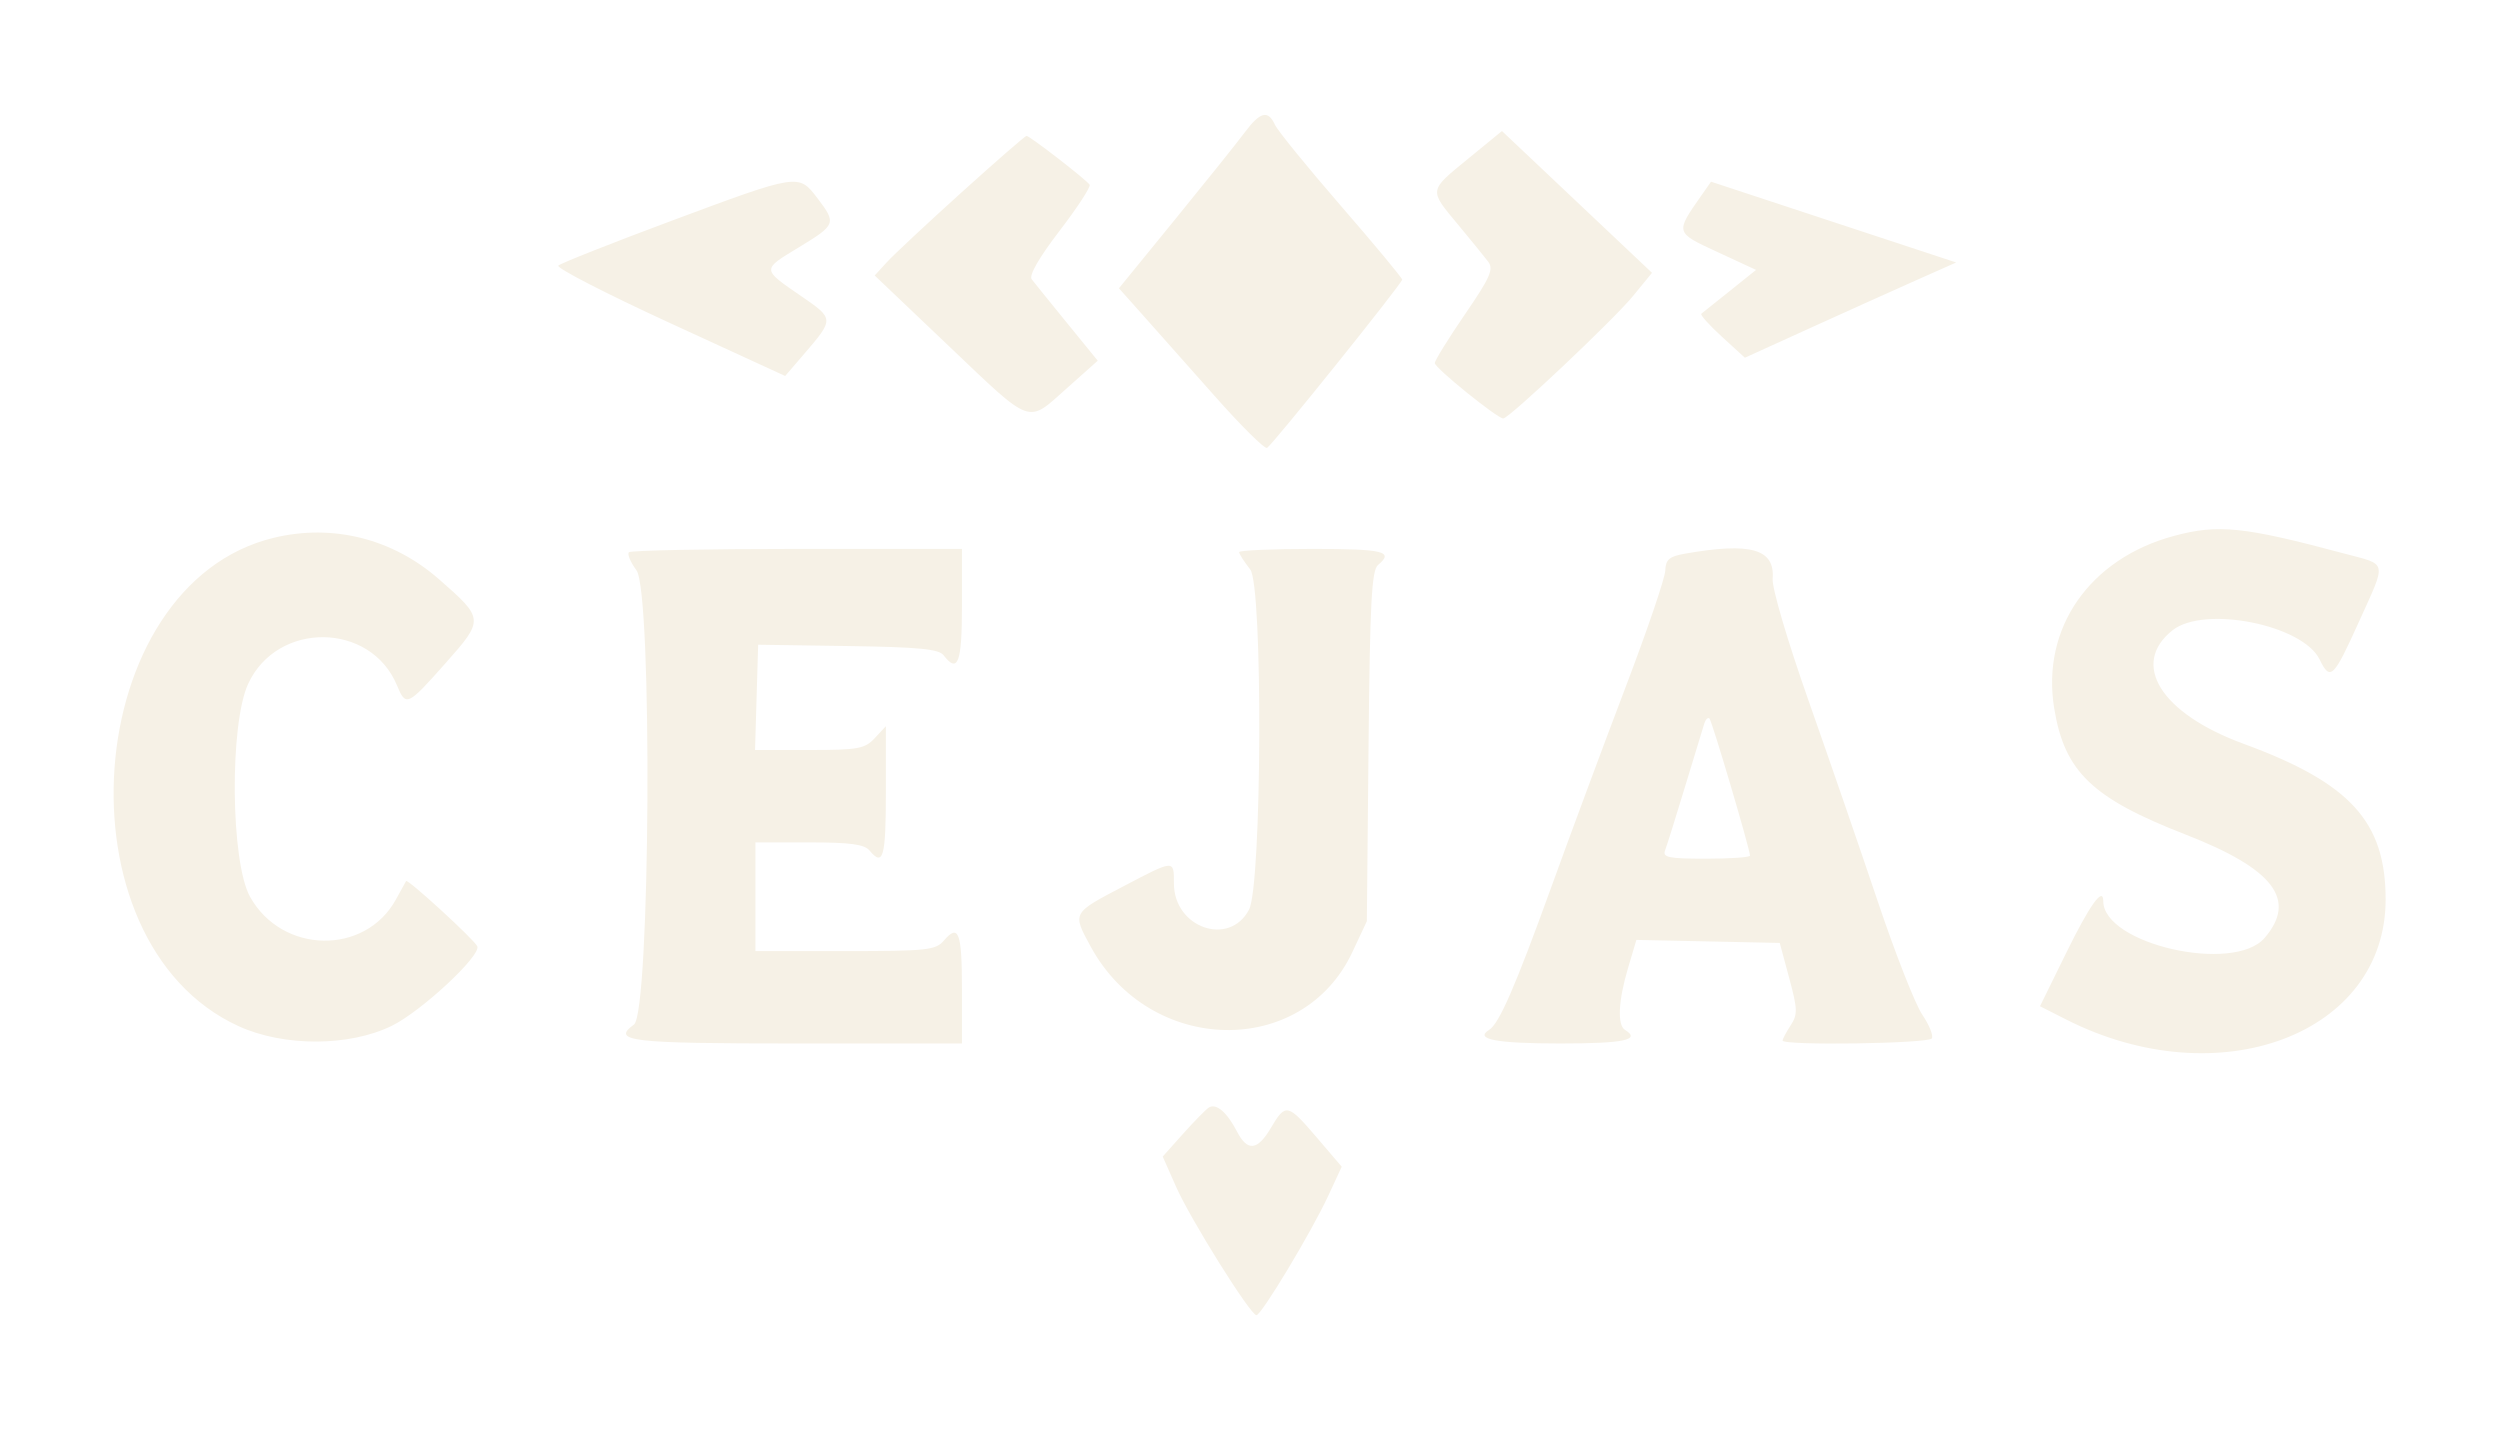
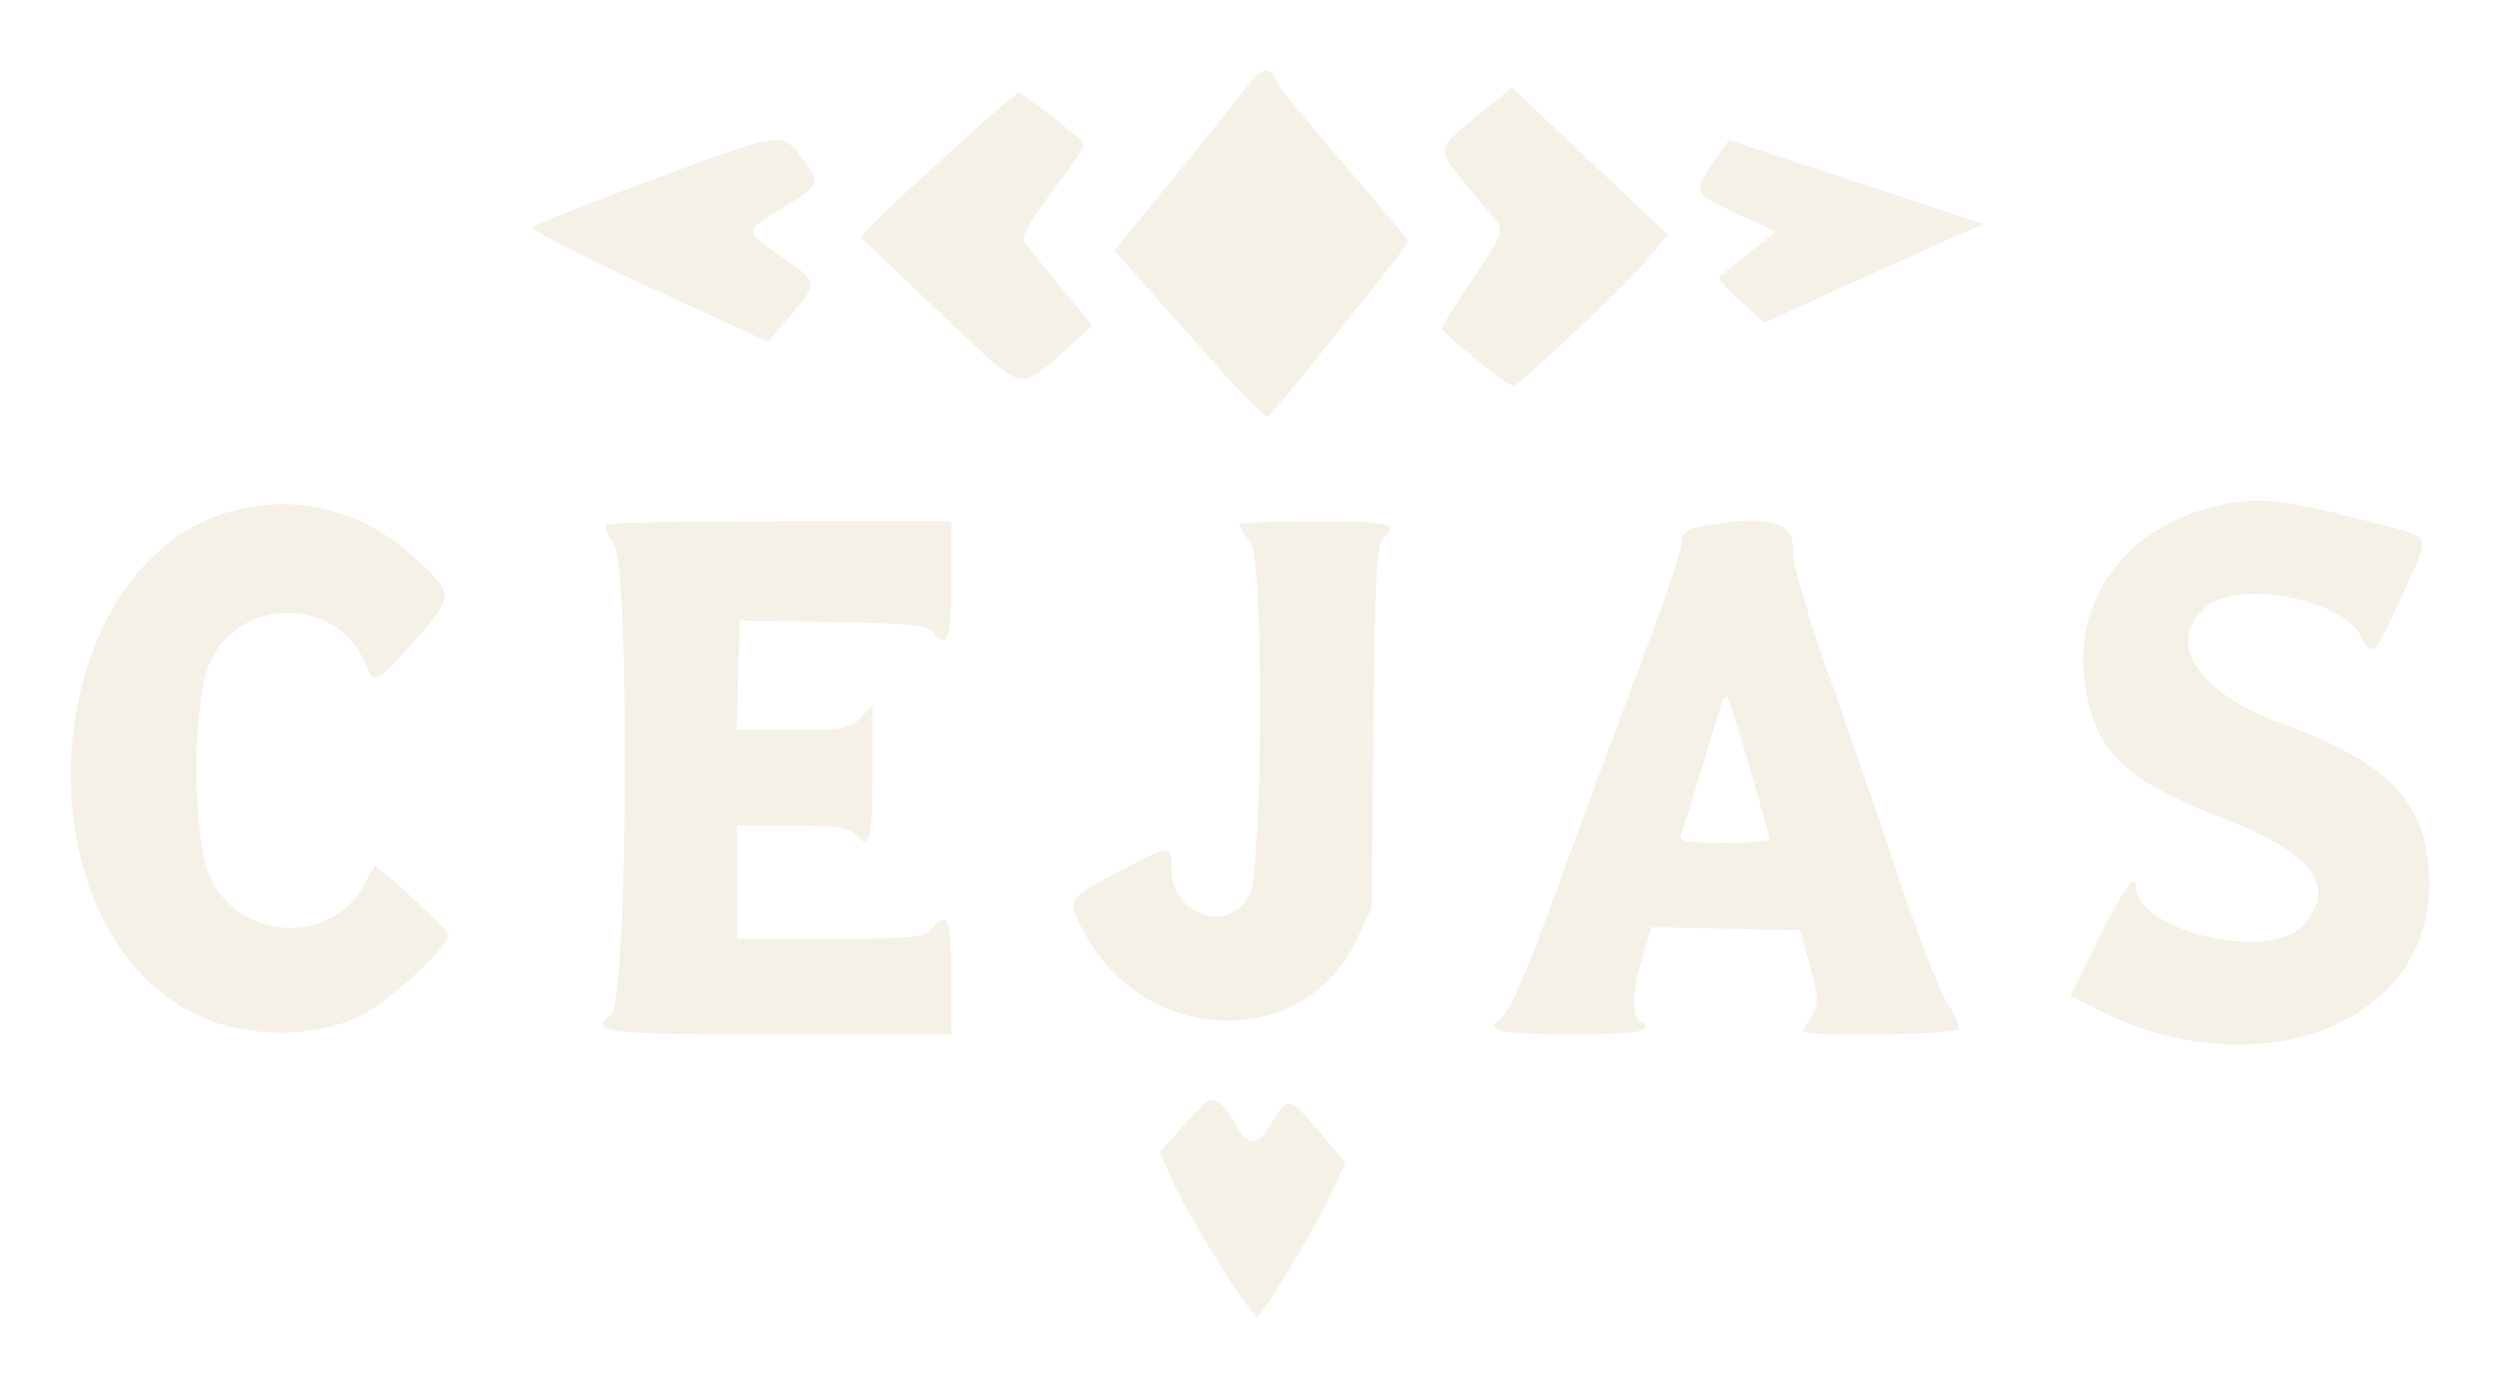
- <svg xmlns="http://www.w3.org/2000/svg" viewBox="0 0 460 263">
+ <svg xmlns="http://www.w3.org/2000/svg" viewBox="8.36 8.61 443.14 245.93">
  <g fill="#F6F1E6">
    <path d="M 229 24.403 C 227.625 26.247, 221.861 33.446, 216.192 40.400 L 205.884 53.045 210.192 57.874 C 212.561 60.530, 218.521 67.245, 223.435 72.796 C 228.350 78.347, 232.717 82.675, 233.141 82.413 C 234.229 81.741, 258 52.131, 258 51.449 C 258 51.140, 252.938 45.047, 246.750 37.909 C 240.563 30.772, 235.094 24.047, 234.597 22.966 C 233.318 20.181, 231.872 20.553, 229 24.403 M 270.179 29.170 C 262.827 35.191, 262.882 34.836, 268.288 41.341 C 270.646 44.178, 273.136 47.239, 273.821 48.142 C 274.874 49.531, 274.212 51.032, 269.533 57.864 C 266.490 62.307, 264 66.334, 264 66.811 C 264 67.693, 275.507 77, 276.598 77 C 277.659 77, 296.838 58.904, 300.456 54.489 L 303.970 50.200 290.164 37.155 L 276.358 24.109 270.179 29.170 M 176.971 35.360 C 170.662 41.058, 164.474 46.838, 163.221 48.205 L 160.941 50.691 174.504 63.596 C 190.127 78.460, 188.910 78.023, 196.301 71.435 L 201.984 66.370 196.335 59.435 C 193.228 55.621, 190.302 51.998, 189.833 51.385 C 189.294 50.682, 191.184 47.394, 194.953 42.480 C 198.238 38.195, 200.731 34.374, 200.494 33.990 C 199.951 33.111, 189.470 25, 188.878 25 C 188.638 25, 183.279 29.662, 176.971 35.360 M 123.500 40.649 C 112.500 44.748, 103.154 48.447, 102.730 48.870 C 102.307 49.293, 111.525 54.036, 123.215 59.411 L 144.470 69.182 147.774 65.341 C 153.526 58.653, 153.528 58.696, 147.432 54.498 C 140.116 49.459, 140.127 49.675, 146.990 45.506 C 153.845 41.342, 153.937 41.096, 150.381 36.433 C 146.935 31.915, 146.941 31.915, 123.500 40.649 M 313.056 35.966 C 308.225 42.872, 308.191 42.750, 316.003 46.369 L 323.117 49.663 318.308 53.518 C 315.664 55.638, 313.295 57.531, 313.044 57.726 C 312.793 57.920, 314.493 59.821, 316.822 61.950 L 321.057 65.821 333.278 60.266 C 340 57.211, 348.748 53.268, 352.718 51.505 L 359.937 48.298 337.383 40.865 L 314.829 33.431 313.056 35.966 M 400.033 98.601 C 384.481 102.780, 375.573 115.585, 377.970 130.314 C 379.869 141.986, 384.939 146.863, 402.123 153.548 C 418.364 159.866, 422.724 165.559, 416.691 172.573 C 410.994 179.196, 387 173.722, 387 165.798 C 387 163.040, 384.504 166.529, 380.185 175.325 L 375.361 185.149 380.187 187.595 C 408.292 201.837, 438.956 190.308, 438.956 165.500 C 438.956 151.180, 432.451 144.058, 412.787 136.847 C 397.595 131.275, 391.912 122.174, 399.750 115.968 C 405.575 111.355, 423.678 114.946, 426.805 121.335 C 428.768 125.346, 429.347 124.798, 433.975 114.555 C 439.210 102.969, 439.431 104.018, 431.293 101.839 C 412.860 96.904, 408.160 96.417, 400.033 98.601 M 50.438 98.938 C 14.784 107.472, 9.982 173.270, 43.880 188.805 C 52.206 192.621, 64.264 192.593, 72.112 188.741 C 77.519 186.086, 88.511 175.866, 87.826 174.130 C 87.377 172.989, 74.992 161.635, 74.719 162.114 C 74.599 162.326, 73.758 163.850, 72.851 165.500 C 67.173 175.833, 51.878 175.548, 46.005 165 C 42.430 158.578, 42.209 133.294, 45.662 125.821 C 51.015 114.240, 68.206 114.426, 73.049 126.117 C 74.684 130.066, 74.961 129.939, 81.958 122.048 C 89.104 113.987, 89.095 113.865, 80.762 106.569 C 72.252 99.118, 61.251 96.349, 50.438 98.938 M 115.720 101.613 C 115.383 101.950, 116.008 103.444, 117.108 104.932 C 120.083 108.956, 119.659 186.316, 116.650 188.515 C 112.431 191.598, 115.882 192, 146.559 192 L 177 192 177 182.059 C 177 171.548, 176.392 169.894, 173.688 173.051 C 172.159 174.837, 170.637 175, 155.510 175 L 139 175 139 165 L 139 155 148.878 155 C 156.438 155, 159.047 155.352, 160 156.500 C 162.505 159.519, 163 157.756, 163 145.811 L 163 133.623 160.961 135.811 C 159.126 137.781, 157.921 138, 148.925 138 L 138.928 138 139.214 128.314 L 139.500 118.629 156 118.871 C 168.987 119.061, 172.736 119.420, 173.610 120.557 C 176.251 123.990, 177 121.990, 177 111.500 L 177 101 146.667 101 C 129.983 101, 116.057 101.276, 115.720 101.613 M 228 101.592 C 228 101.918, 228.920 103.354, 230.044 104.783 C 232.398 107.776, 232.199 162.850, 229.818 167.377 C 226.190 174.273, 216 170.710, 216 162.545 C 216 158.148, 216.137 158.140, 206.781 163.043 C 197.200 168.064, 197.283 167.911, 200.689 174.174 C 211.569 194.180, 239.656 194.767, 248.837 175.181 L 251.500 169.500 251.812 137.321 C 252.069 110.834, 252.379 104.930, 253.562 103.948 C 256.548 101.470, 254.625 101, 241.500 101 C 234.075 101, 228 101.267, 228 101.592 M 310 101.882 C 307.134 102.388, 306.484 102.953, 306.410 105 C 306.361 106.375, 303.064 116.050, 299.085 126.500 C 295.106 136.950, 288.945 153.533, 285.394 163.351 C 278.820 181.527, 275.841 188.362, 273.998 189.501 C 271.215 191.221, 275.286 192, 287.059 192 C 298.839 192, 301.981 191.342, 299 189.500 C 297.555 188.607, 297.770 184.137, 299.547 178.153 L 301.095 172.943 314.284 173.221 L 327.473 173.500 329.214 179.959 C 330.763 185.702, 330.792 186.668, 329.478 188.674 C 328.665 189.915, 328 191.170, 328 191.465 C 328 192.418, 354.863 192.031, 355.458 191.069 C 355.774 190.557, 354.978 188.583, 353.689 186.683 C 352.400 184.784, 348.720 175.415, 345.511 165.865 C 342.302 156.314, 336.582 139.725, 332.801 129 C 328.886 117.896, 326.030 108.202, 326.168 106.486 C 326.607 101.007, 322.144 99.736, 310 101.882 M 313.598 133.107 C 313.350 133.873, 311.756 139.098, 310.055 144.719 C 308.353 150.339, 306.697 155.627, 306.374 156.469 C 305.876 157.766, 307.024 158, 313.893 158 C 318.352 158, 322 157.747, 322 157.439 C 322 156.296, 315.024 132.691, 314.544 132.211 C 314.271 131.938, 313.845 132.341, 313.598 133.107 M 222.397 203.807 C 221.827 204.188, 219.691 206.369, 217.651 208.654 L 213.940 212.808 216.392 218.351 C 219.054 224.370, 230.074 241.987, 231.183 241.995 C 232.097 242.002, 241.329 226.647, 244.415 219.987 L 246.876 214.674 242.317 209.337 C 236.928 203.030, 236.553 202.948, 233.867 207.500 C 231.368 211.736, 229.534 211.934, 227.592 208.177 C 225.748 204.612, 223.731 202.915, 222.397 203.807" stroke="none" fill="#F6F1E6" fill-rule="evenodd" />
  </g>
</svg>
